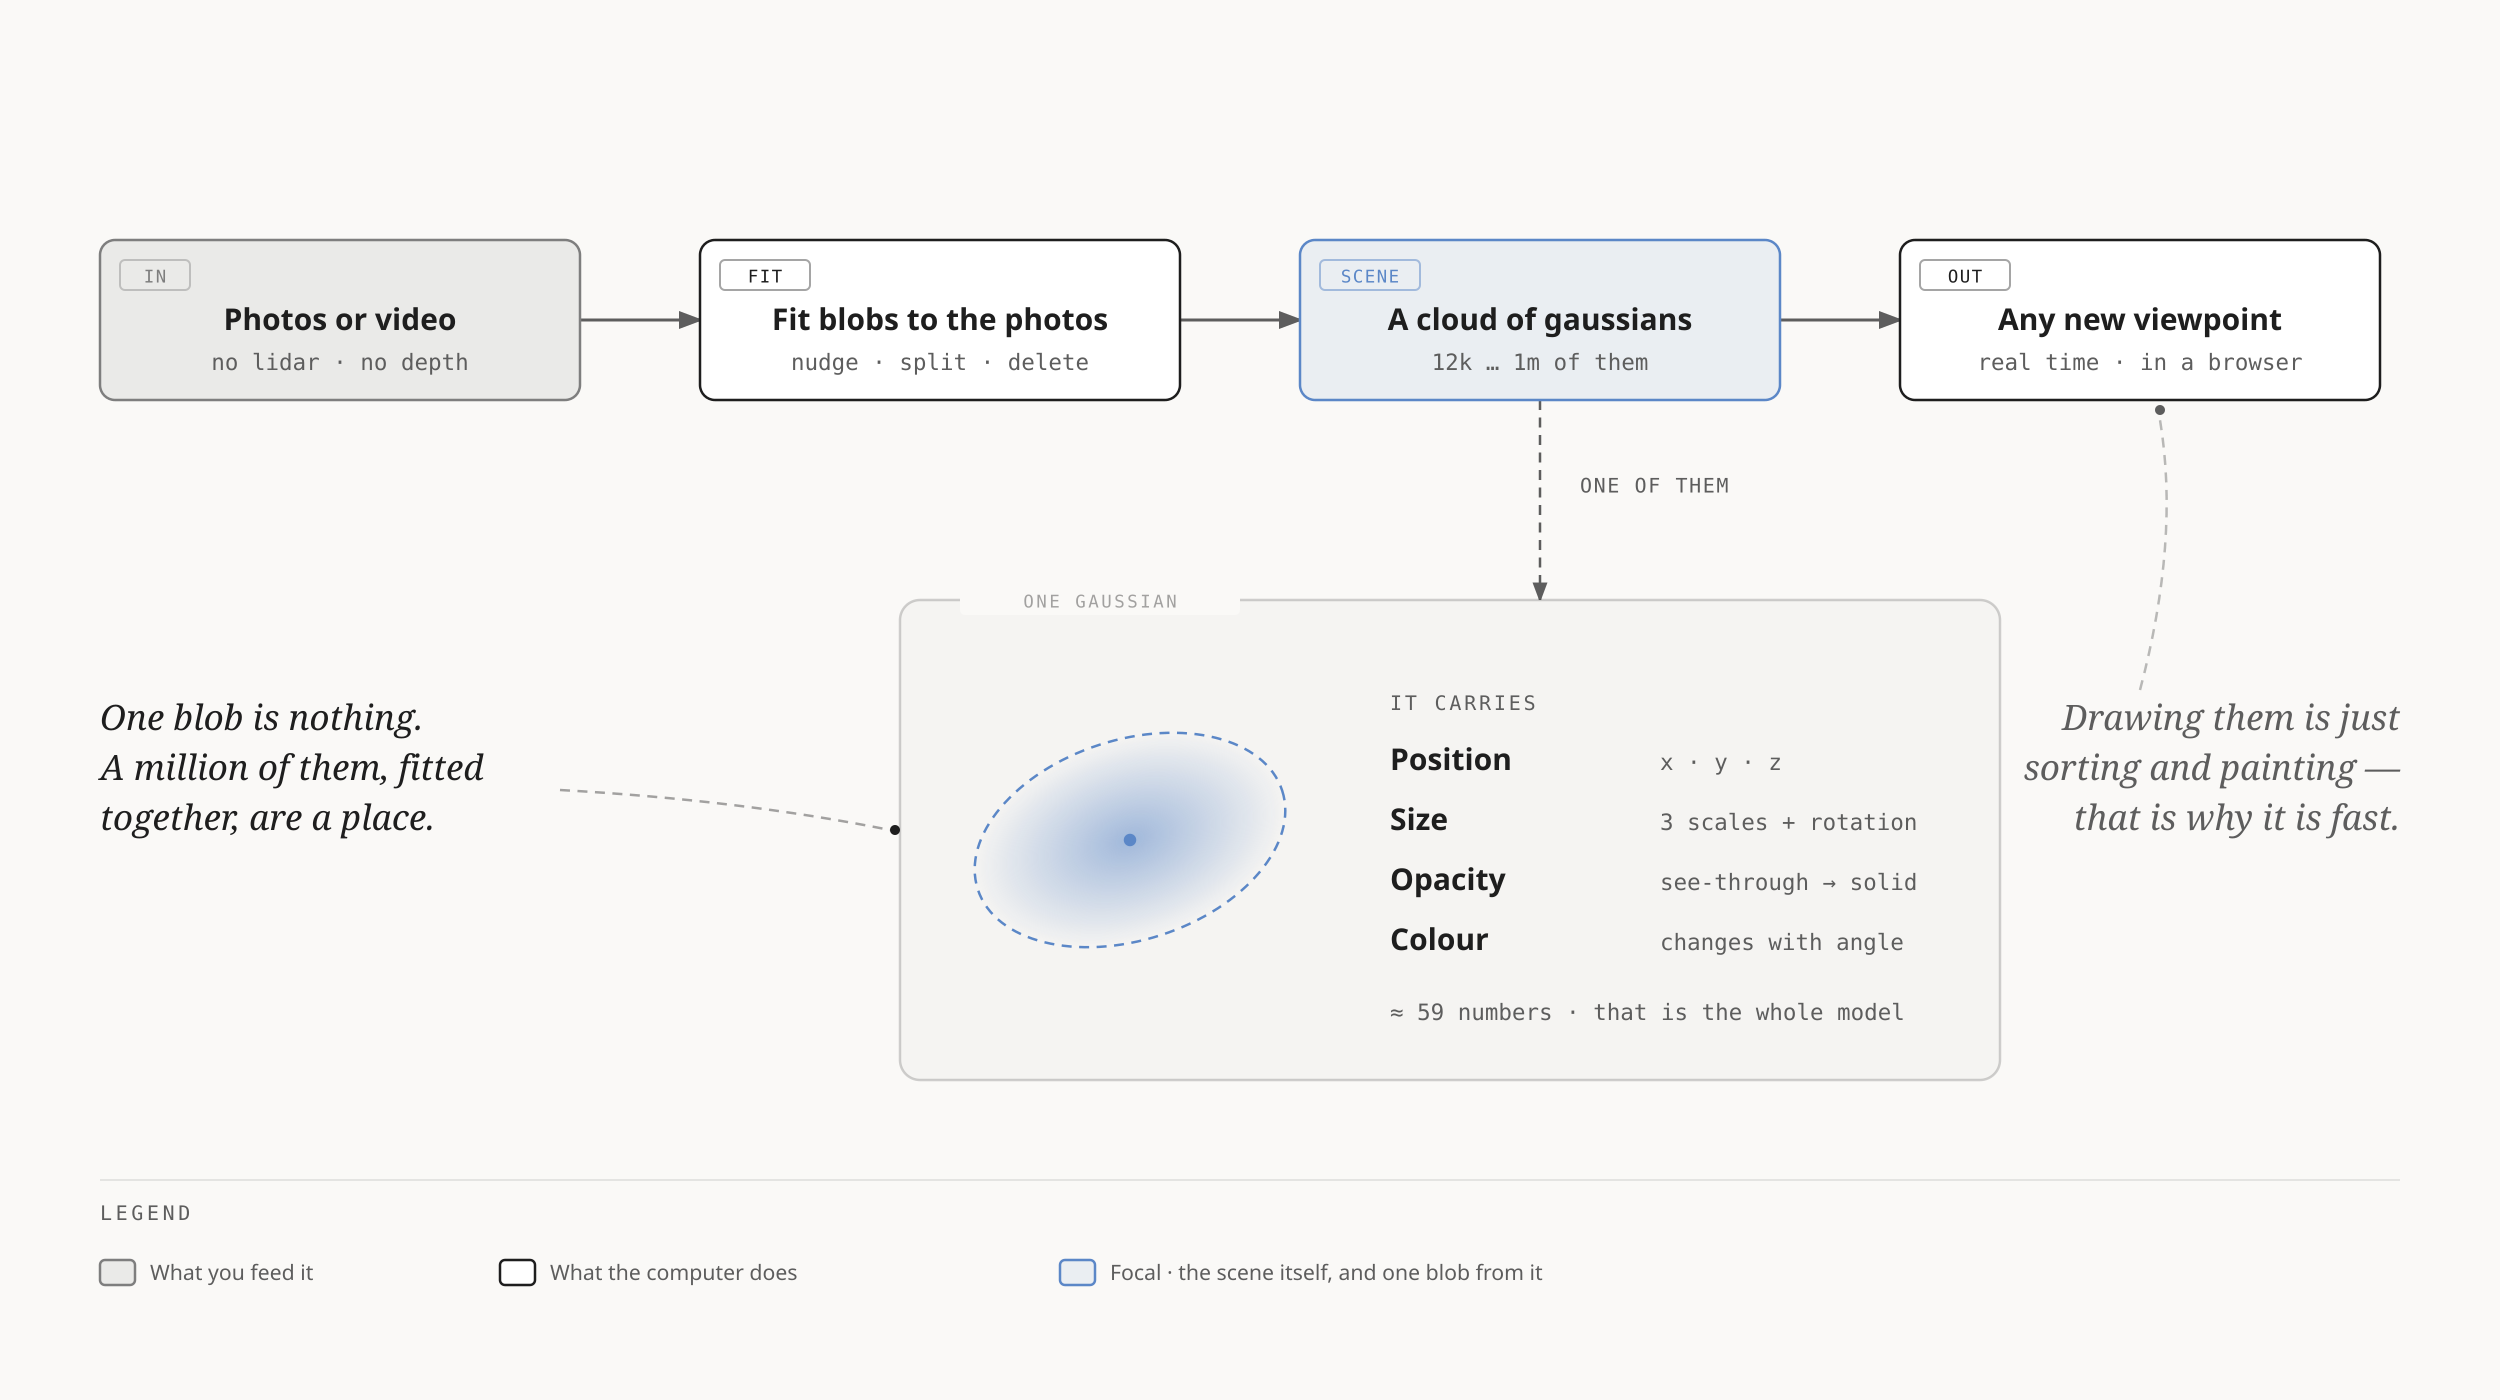
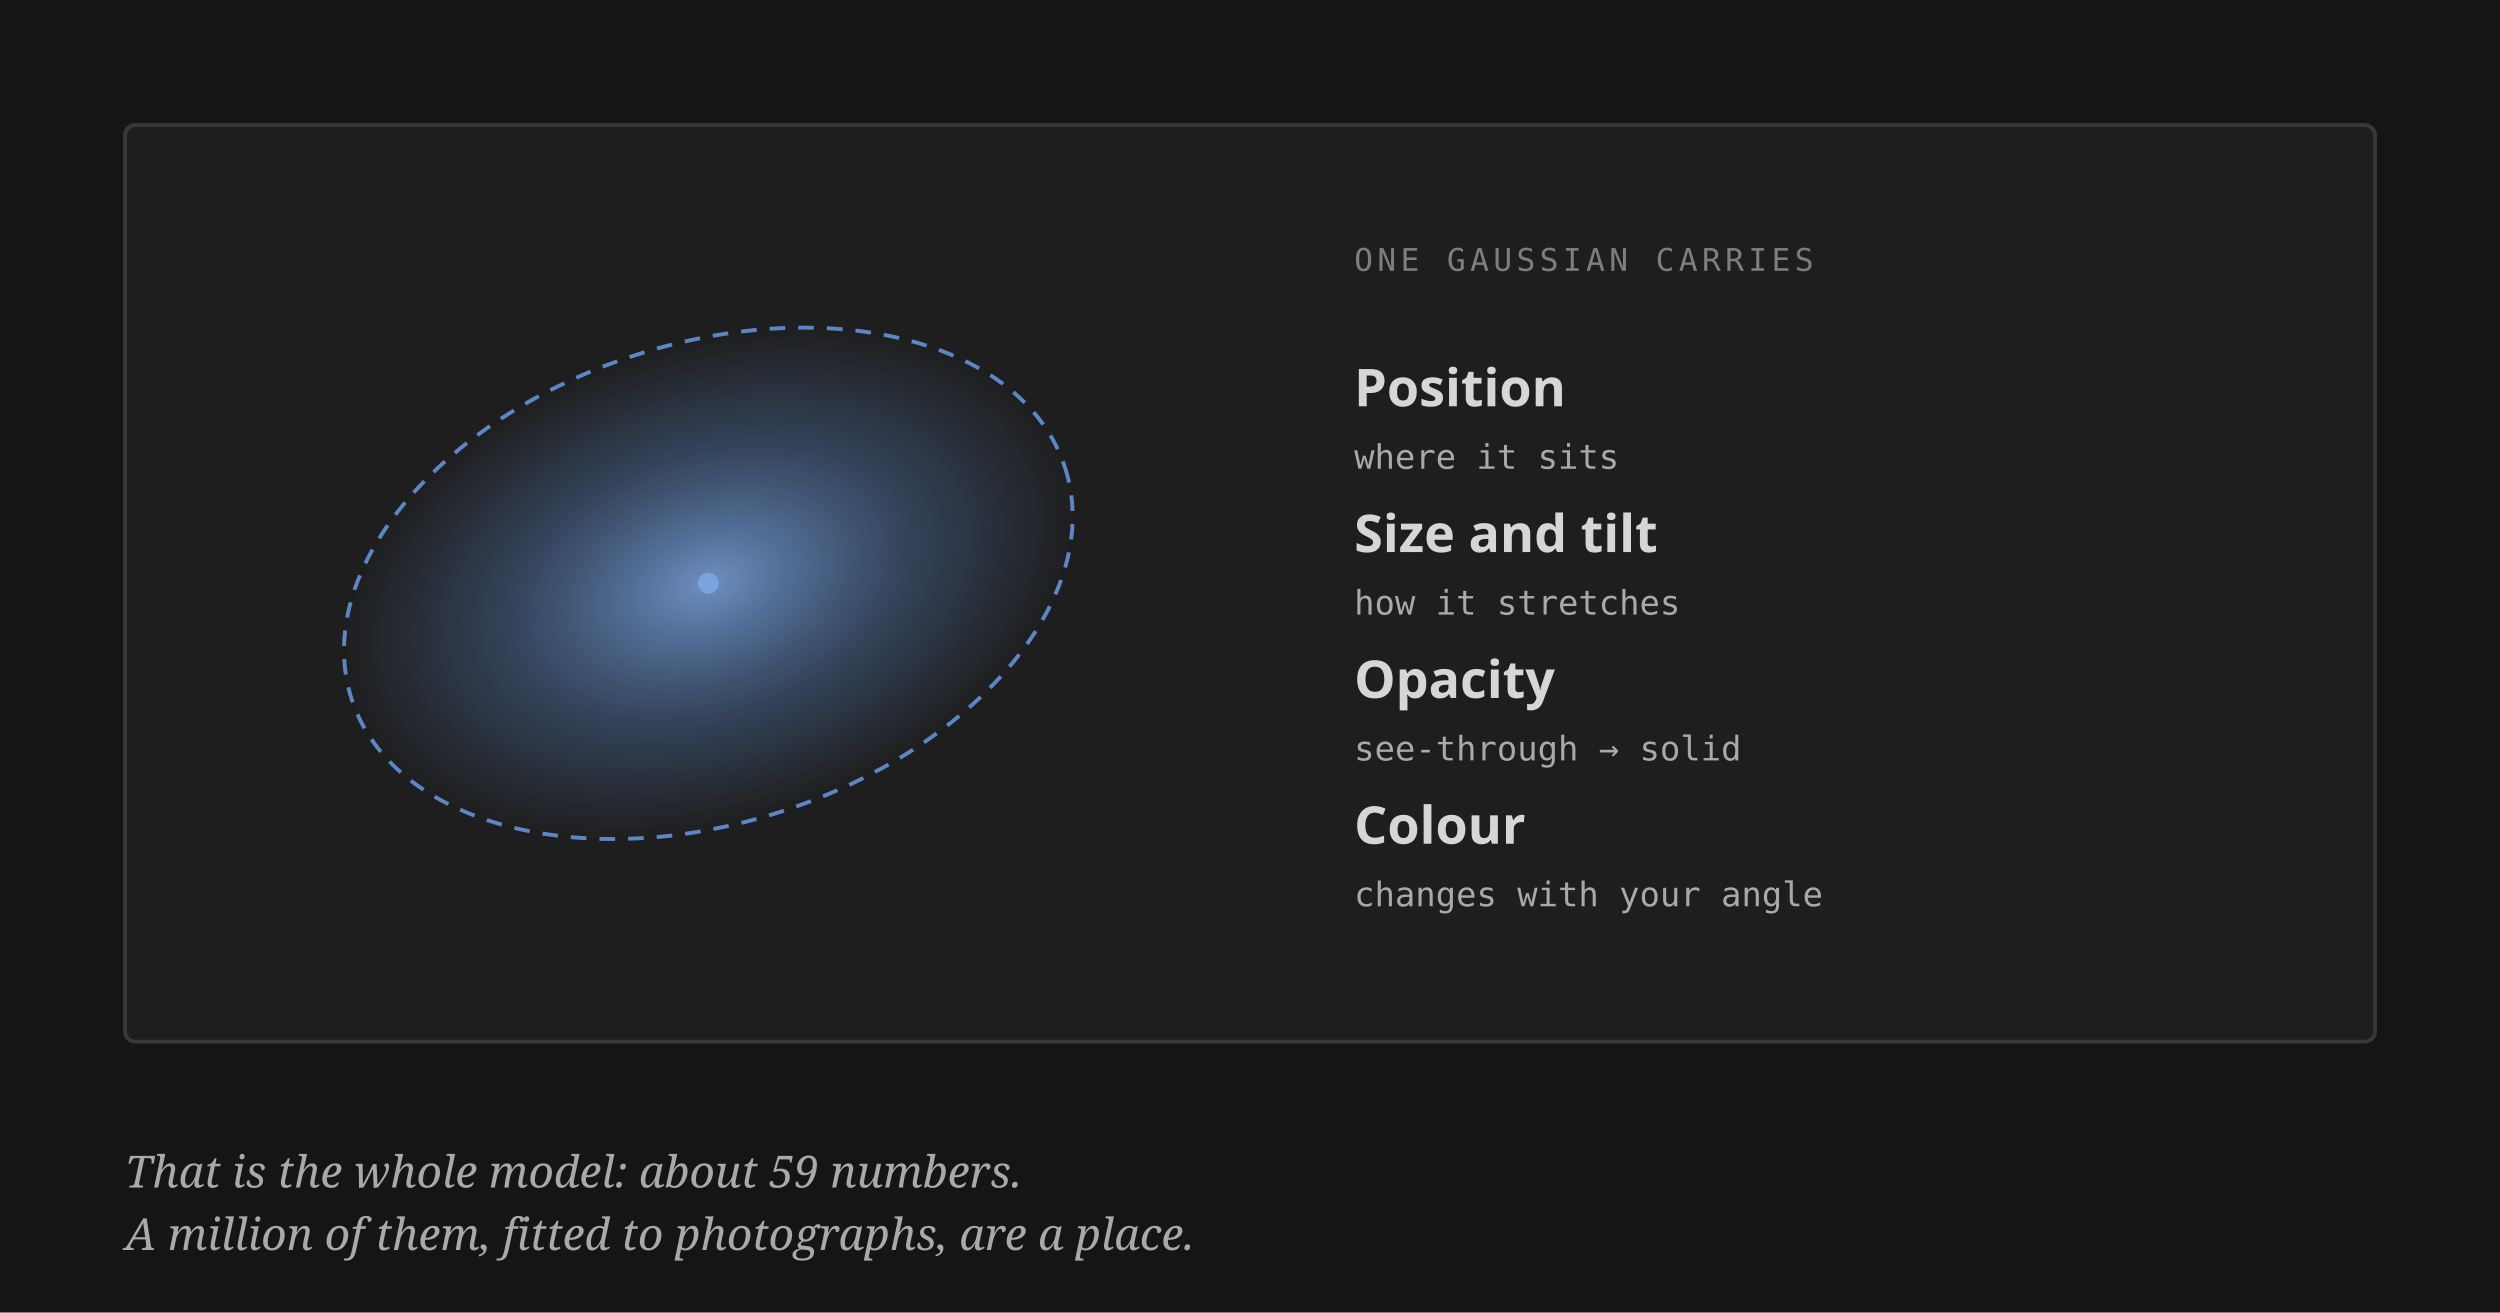
- <svg xmlns="http://www.w3.org/2000/svg" width="1000" height="560" viewBox="0 0 1000 560">
+ <svg xmlns="http://www.w3.org/2000/svg" width="960" height="504" viewBox="0 0 960 504">
  <defs>
-     <marker id="arrow" markerWidth="8" markerHeight="6" refX="7" refY="3" orient="auto">
-       <polygon points="0 0, 8 3, 0 6" fill="#5d5d5d" />
+     <marker id="arrow" markerWidth="9" markerHeight="7" refX="8" refY="3.5" orient="auto">
+       <polygon points="0 0, 9 3.5, 0 7" fill="#7e7e7e" />
+     </marker>
+     <marker id="arrow-accent" markerWidth="9" markerHeight="7" refX="8" refY="3.5" orient="auto">
+       <polygon points="0 0, 9 3.5, 0 7" fill="#5b87c7" />
    </marker>
    <radialGradient id="blob" cx="50%" cy="50%" r="50%">
-       <stop offset="0%" stop-color="#5b87c7" stop-opacity="0.55" />
-       <stop offset="60%" stop-color="#5b87c7" stop-opacity="0.22" />
+       <stop offset="0%" stop-color="#7ba3dd" stop-opacity="0.85" />
+       <stop offset="55%" stop-color="#5b87c7" stop-opacity="0.35" />
      <stop offset="100%" stop-color="#5b87c7" stop-opacity="0" />
    </radialGradient>
  </defs>
-   <rect width="100%" height="100%" fill="#faf9f7" />
-   <line x1="232" y1="128" x2="280" y2="128" stroke="#5d5d5d" stroke-width="1.2" marker-end="url(#arrow)" />
-   <line x1="472" y1="128" x2="520" y2="128" stroke="#5d5d5d" stroke-width="1.2" marker-end="url(#arrow)" />
-   <line x1="712" y1="128" x2="760" y2="128" stroke="#5d5d5d" stroke-width="1.2" marker-end="url(#arrow)" />
-   <line x1="616" y1="160" x2="616" y2="240" stroke="#5d5d5d" stroke-width="1" stroke-dasharray="4,3" marker-end="url(#arrow)" />
-   <rect x="624" y="188" width="96" height="12" rx="2" fill="#faf9f7" />
-   <text x="632" y="197" fill="#5d5d5d" font-size="8" font-family="'Geist Mono', monospace" letter-spacing="0.08em">ONE OF THEM</text>
-   <rect x="40" y="96" width="192" height="64" rx="6" fill="#faf9f7" />
-   <rect x="40" y="96" width="192" height="64" rx="6" fill="rgba(93,93,93,0.10)" stroke="#7e7e7e" stroke-width="1" />
-   <rect x="48" y="104" width="28" height="12" rx="2" fill="transparent" stroke="rgba(126,126,126,0.40)" stroke-width="0.8" />
-   <text x="62" y="113" fill="#7e7e7e" font-size="7" font-family="'Geist Mono', monospace" text-anchor="middle" letter-spacing="0.08em">IN</text>
-   <text x="136" y="132" fill="#1e1e1e" font-size="12" font-weight="600" font-family="'Geist', sans-serif" text-anchor="middle">Photos or video</text>
-   <text x="136" y="148" fill="#5d5d5d" font-size="9" font-family="'Geist Mono', monospace" text-anchor="middle">no lidar · no depth</text>
-   <rect x="280" y="96" width="192" height="64" rx="6" fill="#faf9f7" />
-   <rect x="280" y="96" width="192" height="64" rx="6" fill="#ffffff" stroke="#1e1e1e" stroke-width="1" />
-   <rect x="288" y="104" width="36" height="12" rx="2" fill="transparent" stroke="rgba(30,30,30,0.40)" stroke-width="0.8" />
-   <text x="306" y="113" fill="#1e1e1e" font-size="7" font-family="'Geist Mono', monospace" text-anchor="middle" letter-spacing="0.08em">FIT</text>
-   <text x="376" y="132" fill="#1e1e1e" font-size="12" font-weight="600" font-family="'Geist', sans-serif" text-anchor="middle">Fit blobs to the photos</text>
-   <text x="376" y="148" fill="#5d5d5d" font-size="9" font-family="'Geist Mono', monospace" text-anchor="middle">nudge · split · delete</text>
-   <rect x="520" y="96" width="192" height="64" rx="6" fill="#faf9f7" />
-   <rect x="520" y="96" width="192" height="64" rx="6" fill="rgba(91,135,199,0.10)" stroke="#5b87c7" stroke-width="1" />
-   <rect x="528" y="104" width="40" height="12" rx="2" fill="transparent" stroke="rgba(91,135,199,0.50)" stroke-width="0.8" />
-   <text x="548" y="113" fill="#5b87c7" font-size="7" font-family="'Geist Mono', monospace" text-anchor="middle" letter-spacing="0.08em">SCENE</text>
-   <text x="616" y="132" fill="#1e1e1e" font-size="12" font-weight="600" font-family="'Geist', sans-serif" text-anchor="middle">A cloud of gaussians</text>
-   <text x="616" y="148" fill="#5d5d5d" font-size="9" font-family="'Geist Mono', monospace" text-anchor="middle">12k … 1m of them</text>
-   <rect x="760" y="96" width="192" height="64" rx="6" fill="#faf9f7" />
-   <rect x="760" y="96" width="192" height="64" rx="6" fill="#ffffff" stroke="#1e1e1e" stroke-width="1" />
-   <rect x="768" y="104" width="36" height="12" rx="2" fill="transparent" stroke="rgba(30,30,30,0.40)" stroke-width="0.8" />
-   <text x="786" y="113" fill="#1e1e1e" font-size="7" font-family="'Geist Mono', monospace" text-anchor="middle" letter-spacing="0.08em">OUT</text>
-   <text x="856" y="132" fill="#1e1e1e" font-size="12" font-weight="600" font-family="'Geist', sans-serif" text-anchor="middle">Any new viewpoint</text>
-   <text x="856" y="148" fill="#5d5d5d" font-size="9" font-family="'Geist Mono', monospace" text-anchor="middle">real time · in a browser</text>
-   <rect x="360" y="240" width="440" height="192" rx="8" fill="#faf9f7" />
-   <rect x="360" y="240" width="440" height="192" rx="8" fill="rgba(30,30,30,0.02)" stroke="rgba(30,30,30,0.20)" stroke-width="1" />
-   <rect x="384" y="234" width="112" height="12" rx="2" fill="#faf9f7" />
-   <text x="440" y="243" fill="rgba(30,30,30,0.40)" font-size="7" font-family="'Geist Mono', monospace" text-anchor="middle" letter-spacing="0.14em">ONE GAUSSIAN</text>
-   <ellipse cx="452" cy="336" rx="64" ry="40" transform="rotate(-18 452 336)" fill="url(#blob)" />
-   <ellipse cx="452" cy="336" rx="64" ry="40" transform="rotate(-18 452 336)" fill="none" stroke="#5b87c7" stroke-width="1" stroke-dasharray="4,3" />
-   <circle cx="452" cy="336" r="2.5" fill="#5b87c7" />
-   <text x="556" y="284" fill="#5d5d5d" font-size="8" font-family="'Geist Mono', monospace" letter-spacing="0.14em">IT CARRIES</text>
-   <text x="556" y="308" fill="#1e1e1e" font-size="12" font-weight="600" font-family="'Geist', sans-serif">Position</text>
-   <text x="664" y="308" fill="#5d5d5d" font-size="9" font-family="'Geist Mono', monospace">x · y · z</text>
-   <text x="556" y="332" fill="#1e1e1e" font-size="12" font-weight="600" font-family="'Geist', sans-serif">Size</text>
-   <text x="664" y="332" fill="#5d5d5d" font-size="9" font-family="'Geist Mono', monospace">3 scales + rotation</text>
-   <text x="556" y="356" fill="#1e1e1e" font-size="12" font-weight="600" font-family="'Geist', sans-serif">Opacity</text>
-   <text x="664" y="356" fill="#5d5d5d" font-size="9" font-family="'Geist Mono', monospace">see-through → solid</text>
-   <text x="556" y="380" fill="#1e1e1e" font-size="12" font-weight="600" font-family="'Geist', sans-serif">Colour</text>
-   <text x="664" y="380" fill="#5d5d5d" font-size="9" font-family="'Geist Mono', monospace">changes with angle</text>
-   <text x="556" y="408" fill="#5d5d5d" font-size="9" font-family="'Geist Mono', monospace">≈ 59 numbers · that is the whole model</text>
-   <text x="40" y="292" fill="#1e1e1e" font-size="14" font-style="italic" font-family="'Instrument Serif', serif">One blob is nothing.</text>
-   <text x="40" y="312" fill="#1e1e1e" font-size="14" font-style="italic" font-family="'Instrument Serif', serif">A million of them, fitted</text>
-   <text x="40" y="332" fill="#1e1e1e" font-size="14" font-style="italic" font-family="'Instrument Serif', serif">together, are a place.</text>
-   <path d="M 224 316 Q 296 320 356 332" fill="none" stroke="rgba(30,30,30,0.40)" stroke-width="1" stroke-dasharray="4,3" />
-   <circle cx="358" cy="332" r="2" fill="#1e1e1e" />
-   <text x="960" y="292" fill="#5d5d5d" font-size="14" font-style="italic" font-family="'Instrument Serif', serif" text-anchor="end">Drawing them is just</text>
-   <text x="960" y="312" fill="#5d5d5d" font-size="14" font-style="italic" font-family="'Instrument Serif', serif" text-anchor="end">sorting and painting —</text>
-   <text x="960" y="332" fill="#5d5d5d" font-size="14" font-style="italic" font-family="'Instrument Serif', serif" text-anchor="end">that is why it is fast.</text>
-   <path d="M 856 276 Q 872 216 864 168" fill="none" stroke="rgba(30,30,30,0.30)" stroke-width="1" stroke-dasharray="4,3" />
-   <circle cx="864" cy="164" r="2" fill="#5d5d5d" />
-   <line x1="40" y1="472" x2="960" y2="472" stroke="rgba(30,30,30,0.10)" stroke-width="0.8" />
-   <text x="40" y="488" fill="#5d5d5d" font-size="8" font-family="'Geist Mono', monospace" letter-spacing="0.18em">LEGEND</text>
-   <rect x="40" y="504" width="14" height="10" rx="2" fill="rgba(93,93,93,0.10)" stroke="#7e7e7e" stroke-width="1" />
-   <text x="60" y="512" fill="#5d5d5d" font-size="8.5" font-family="'Geist', sans-serif">What you feed it</text>
-   <rect x="200" y="504" width="14" height="10" rx="2" fill="#ffffff" stroke="#1e1e1e" stroke-width="1" />
-   <text x="220" y="512" fill="#5d5d5d" font-size="8.5" font-family="'Geist', sans-serif">What the computer does</text>
-   <rect x="424" y="504" width="14" height="10" rx="2" fill="rgba(91,135,199,0.10)" stroke="#5b87c7" stroke-width="1" />
-   <text x="444" y="512" fill="#5d5d5d" font-size="8.5" font-family="'Geist', sans-serif">Focal · the scene itself, and one blob from it</text>
+   <rect width="100%" height="100%" fill="#151515" />
+   <rect x="48" y="48" width="864" height="352" rx="4" fill="#1e1e1e" stroke="#383838" stroke-width="1.5" />
+   <ellipse cx="272" cy="224" rx="144" ry="92" transform="rotate(-18 272 224)" fill="url(#blob)" />
+   <ellipse cx="272" cy="224" rx="144" ry="92" transform="rotate(-18 272 224)" fill="none" stroke="#5b87c7" stroke-width="1.5" stroke-dasharray="6,5" />
+   <circle cx="272" cy="224" r="4" fill="#7ba3dd" />
+   <text x="520" y="104" fill="#7e7e7e" font-size="12" font-family="'Geist Mono', monospace" letter-spacing="0.14em">ONE GAUSSIAN CARRIES</text>
+   <text x="520" y="156" fill="#d6d6d6" font-size="20" font-weight="600" font-family="'Geist', sans-serif">Position</text>
+   <text x="520" y="180" fill="#a9a9a9" font-size="13" font-family="'Geist Mono', monospace">where it sits</text>
+   <text x="520" y="212" fill="#d6d6d6" font-size="20" font-weight="600" font-family="'Geist', sans-serif">Size and tilt</text>
+   <text x="520" y="236" fill="#a9a9a9" font-size="13" font-family="'Geist Mono', monospace">how it stretches</text>
+   <text x="520" y="268" fill="#d6d6d6" font-size="20" font-weight="600" font-family="'Geist', sans-serif">Opacity</text>
+   <text x="520" y="292" fill="#a9a9a9" font-size="13" font-family="'Geist Mono', monospace">see-through → solid</text>
+   <text x="520" y="324" fill="#d6d6d6" font-size="20" font-weight="600" font-family="'Geist', sans-serif">Colour</text>
+   <text x="520" y="348" fill="#a9a9a9" font-size="13" font-family="'Geist Mono', monospace">changes with your angle</text>
+   <text x="48" y="456" fill="#a9a9a9" font-size="17" font-style="italic" font-family="'Instrument Serif', serif">That is the whole model: about 59 numbers.</text>
+   <text x="48" y="480" fill="#a9a9a9" font-size="17" font-style="italic" font-family="'Instrument Serif', serif">A million of them, fitted to photographs, are a place.</text>
</svg>
